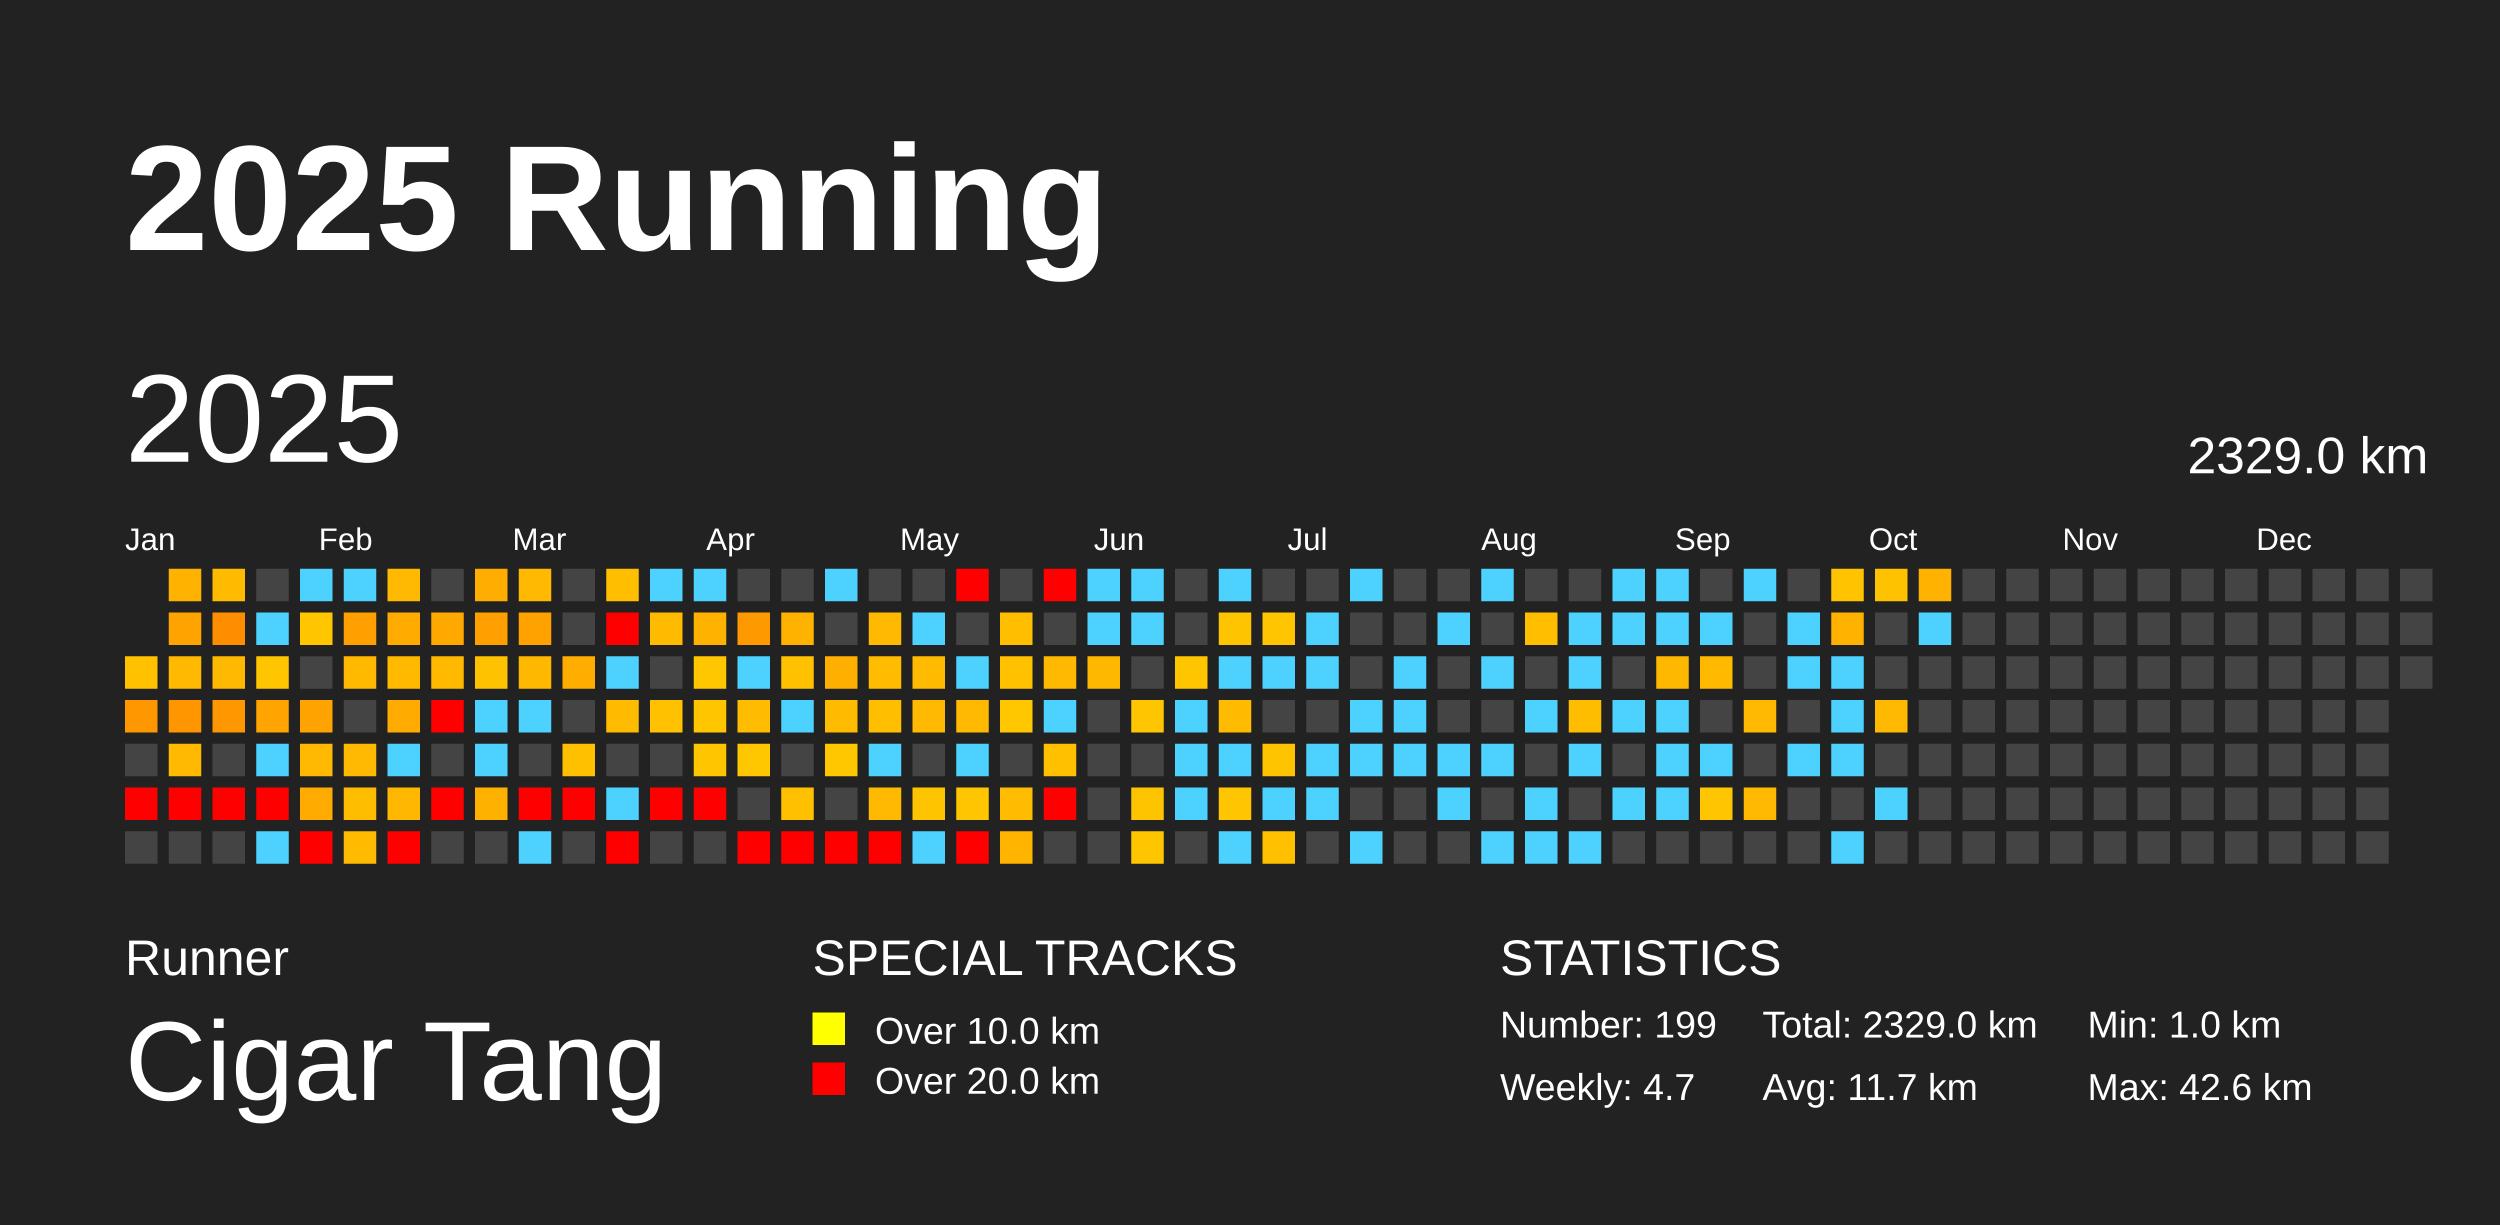
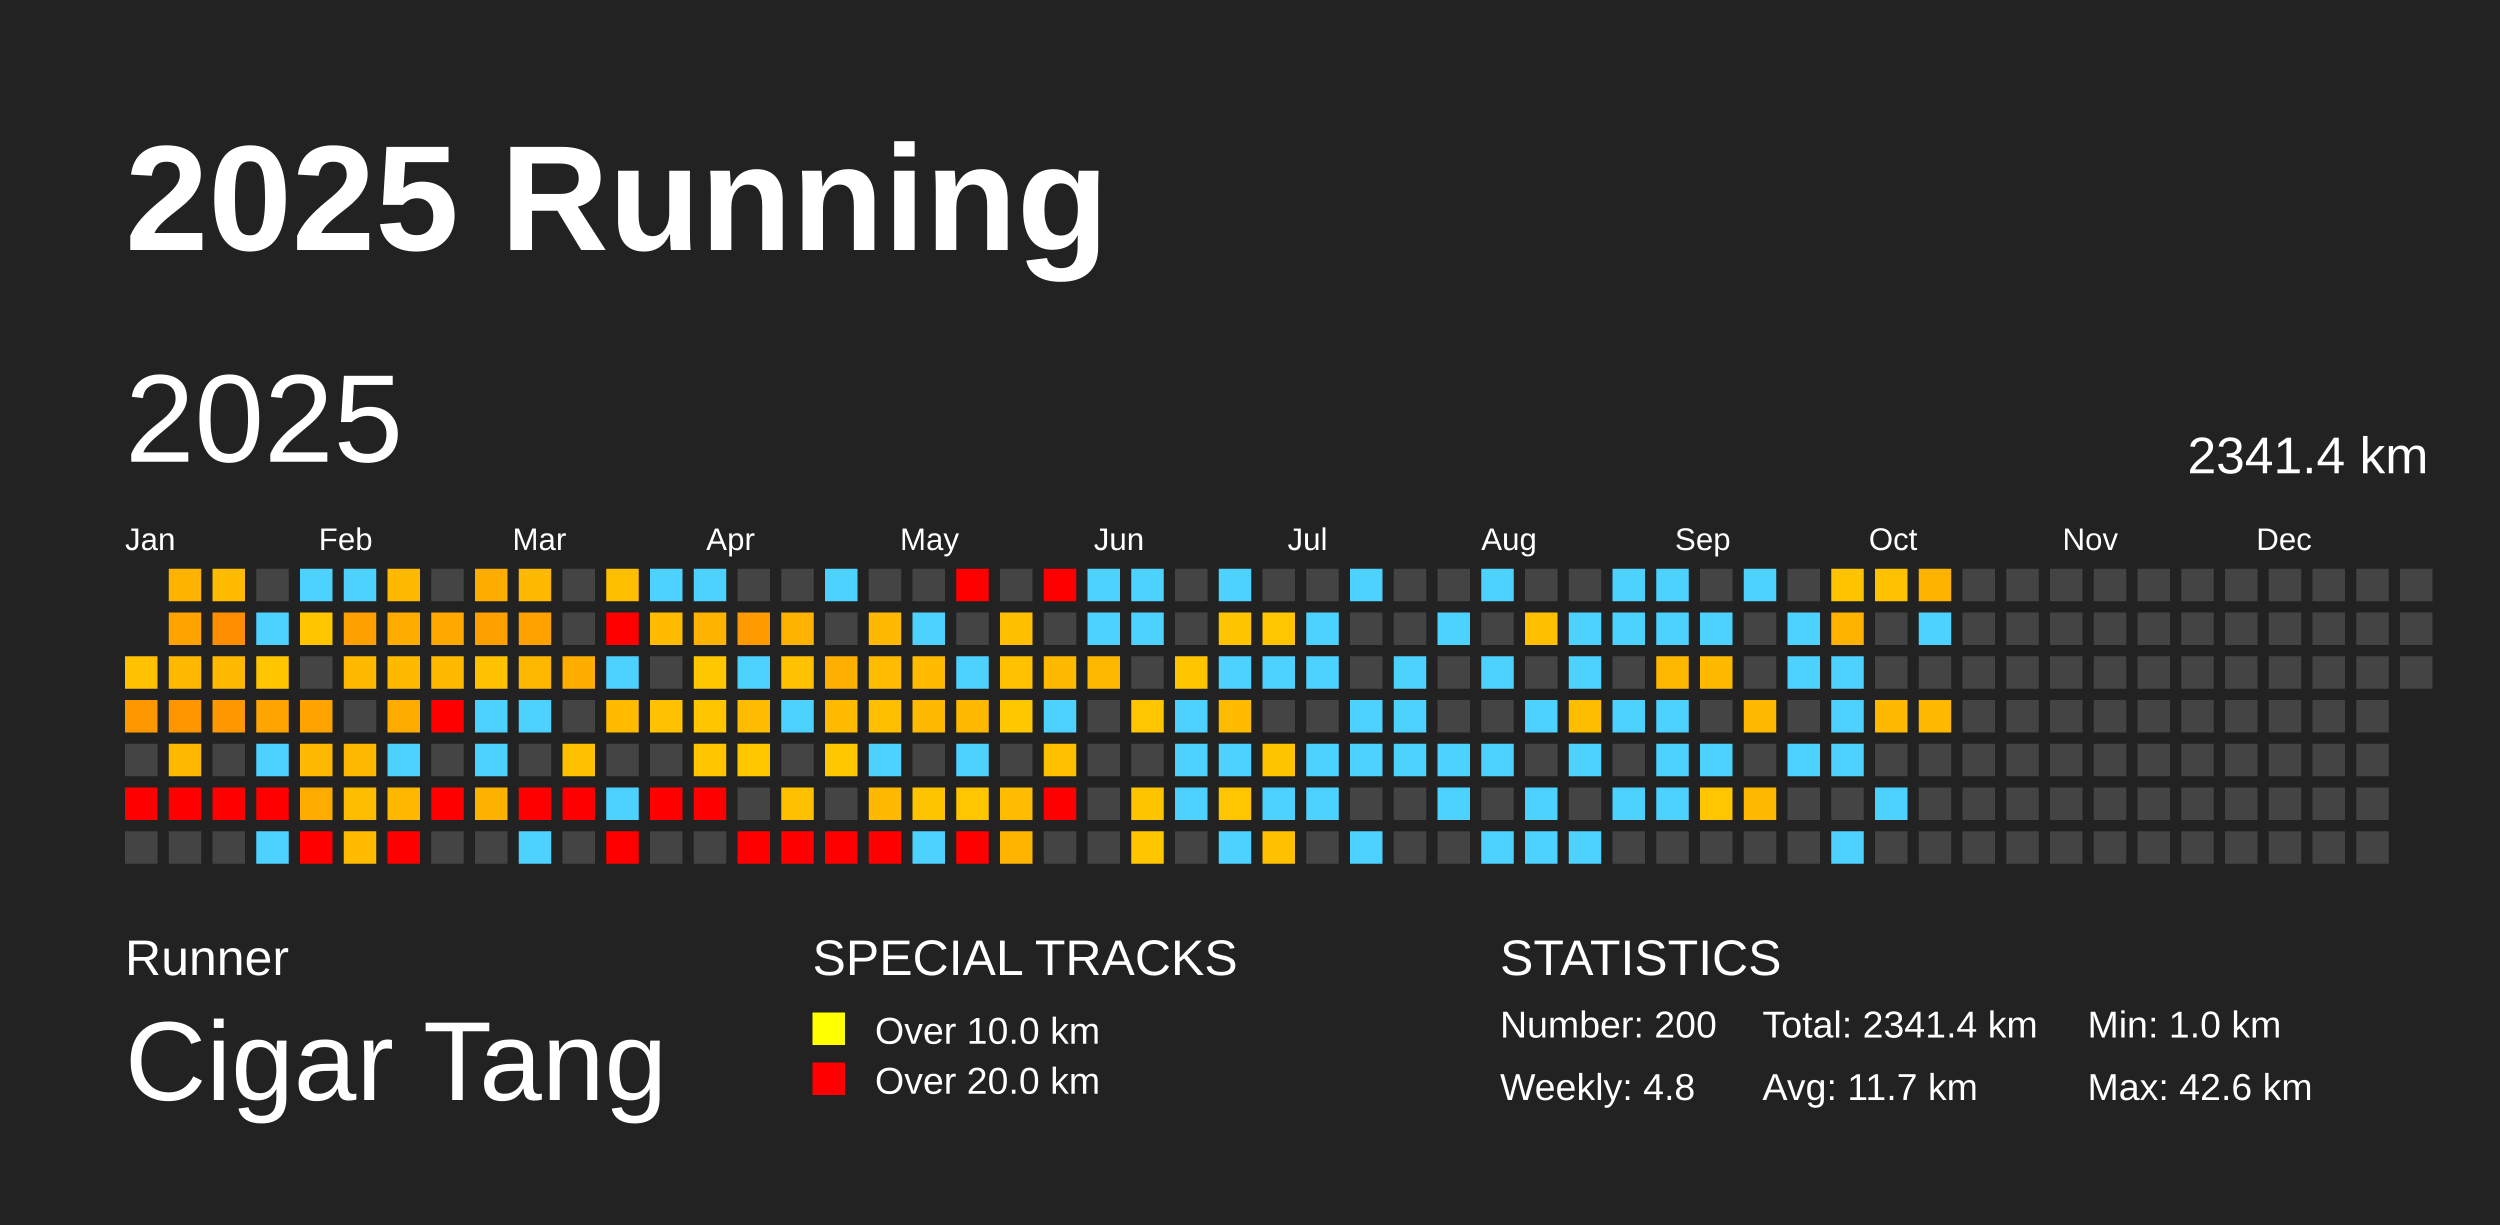
<svg xmlns="http://www.w3.org/2000/svg" baseProfile="full" height="98mm" version="1.1" viewBox="0,0,200,98" width="200mm">
  <defs />
  <rect fill="#222222" height="98" width="200" x="0" y="0" />
  <text fill="#FFFFFF" style="font-size:12px; font-family:Arial; font-weight:bold;" x="10" y="20">2025 Running</text>
  <text fill="#FFFFFF" style="font-size:4px; font-family:Arial" x="10" y="78">Runner</text>
  <text fill="#FFFFFF" style="font-size:9px; font-family:Arial" x="10" y="88">Cigar Tang</text>
  <text fill="#FFFFFF" style="font-size:4px; font-family:Arial" x="65" y="78">SPECIAL TRACKS</text>
  <rect fill="yellow" height="2.6" width="2.6" x="65" y="81" />
  <text fill="#FFFFFF" style="font-size:3px; font-family:Arial" x="70" y="83.5">Over 10.0 km</text>
  <rect fill="red" height="2.6" width="2.6" x="65" y="85" />
  <text fill="#FFFFFF" style="font-size:3px; font-family:Arial" x="70" y="87.5">Over 20.0 km</text>
  <text fill="#FFFFFF" style="font-size:4px; font-family:Arial" x="120" y="78">STATISTICS</text>
-   <text fill="#FFFFFF" style="font-size:3px; font-family:Arial" x="120" y="83">Number: 199</text>
-   <text fill="#FFFFFF" style="font-size:3px; font-family:Arial" x="120" y="88">Weekly: 4.7</text>
-   <text fill="#FFFFFF" style="font-size:3px; font-family:Arial" x="141" y="83">Total: 2329.0 km</text>
+   <text fill="#FFFFFF" style="font-size:3px; font-family:Arial" x="120" y="83">Number: 200</text>
+   <text fill="#FFFFFF" style="font-size:3px; font-family:Arial" x="120" y="88">Weekly: 4.8</text>
+   <text fill="#FFFFFF" style="font-size:3px; font-family:Arial" x="141" y="83">Total: 2341.4 km</text>
  <text fill="#FFFFFF" style="font-size:3px; font-family:Arial" x="141" y="88">Avg: 11.7 km</text>
  <text fill="#FFFFFF" style="font-size:3px; font-family:Arial" x="167" y="83">Min: 1.0 km</text>
  <text fill="#FFFFFF" style="font-size:3px; font-family:Arial" x="167" y="88">Max: 42.6 km</text>
  <text dominant-baseline="hanging" fill="#FFFFFF" style="font-size:10.0px; font-family:Arial;" x="10" y="30">2025</text>
-   <text dominant-baseline="hanging" fill="#FFFFFF" style="font-size:4.125px; font-family:Arial;" x="175" y="35">2329.0 km</text>
+   <text dominant-baseline="hanging" fill="#FFFFFF" style="font-size:4.125px; font-family:Arial;" x="175" y="35">2341.4 km</text>
  <text fill="#FFFFFF" style="font-size:2.5px; font-family:Arial" x="10.0" y="44">Jan</text>
  <text fill="#FFFFFF" style="font-size:2.5px; font-family:Arial" x="25.5" y="44">Feb</text>
  <text fill="#FFFFFF" style="font-size:2.5px; font-family:Arial" x="41.0" y="44">Mar</text>
  <text fill="#FFFFFF" style="font-size:2.5px; font-family:Arial" x="56.5" y="44">Apr</text>
  <text fill="#FFFFFF" style="font-size:2.5px; font-family:Arial" x="72.0" y="44">May</text>
  <text fill="#FFFFFF" style="font-size:2.5px; font-family:Arial" x="87.5" y="44">Jun</text>
  <text fill="#FFFFFF" style="font-size:2.5px; font-family:Arial" x="103.0" y="44">Jul</text>
  <text fill="#FFFFFF" style="font-size:2.5px; font-family:Arial" x="118.5" y="44">Aug</text>
  <text fill="#FFFFFF" style="font-size:2.5px; font-family:Arial" x="134.0" y="44">Sep</text>
  <text fill="#FFFFFF" style="font-size:2.5px; font-family:Arial" x="149.5" y="44">Oct</text>
  <text fill="#FFFFFF" style="font-size:2.5px; font-family:Arial" x="165.0" y="44">Nov</text>
  <text fill="#FFFFFF" style="font-size:2.5px; font-family:Arial" x="180.5" y="44">Dec</text>
  <rect fill="#ffc100" height="2.6" width="2.6" x="10.0" y="52.5" />
  <rect fill="#ff9700" height="2.6" width="2.6" x="10.0" y="56.0" />
  <rect fill="#444444" height="2.6" width="2.6" x="10.0" y="59.5" />
  <rect fill="red" height="2.6" width="2.6" x="10.0" y="63.0" />
  <rect fill="#444444" height="2.6" width="2.6" x="10.0" y="66.5" />
  <rect fill="#ffb300" height="2.6" width="2.6" x="13.5" y="45.5" />
  <rect fill="#ffa300" height="2.6" width="2.6" x="13.5" y="49.0" />
  <rect fill="#ffb900" height="2.6" width="2.6" x="13.5" y="52.5" />
  <rect fill="#ff9600" height="2.6" width="2.6" x="13.5" y="56.0" />
  <rect fill="#ffb900" height="2.6" width="2.6" x="13.5" y="59.5" />
  <rect fill="red" height="2.6" width="2.6" x="13.5" y="63.0" />
  <rect fill="#444444" height="2.6" width="2.6" x="13.5" y="66.5" />
  <rect fill="#ffbb00" height="2.6" width="2.6" x="17.0" y="45.5" />
  <rect fill="#ff8d00" height="2.6" width="2.6" x="17.0" y="49.0" />
  <rect fill="#ffb900" height="2.6" width="2.6" x="17.0" y="52.5" />
  <rect fill="#ff9700" height="2.6" width="2.6" x="17.0" y="56.0" />
  <rect fill="#444444" height="2.6" width="2.6" x="17.0" y="59.5" />
  <rect fill="red" height="2.6" width="2.6" x="17.0" y="63.0" />
  <rect fill="#444444" height="2.6" width="2.6" x="17.0" y="66.5" />
  <rect fill="#444444" height="2.6" width="2.6" x="20.5" y="45.5" />
  <rect fill="#4dd2ff" height="2.6" width="2.6" x="20.5" y="49.0" />
  <rect fill="#ffc600" height="2.6" width="2.6" x="20.5" y="52.5" />
  <rect fill="#ffa400" height="2.6" width="2.6" x="20.5" y="56.0" />
  <rect fill="#4dd2ff" height="2.6" width="2.6" x="20.5" y="59.5" />
  <rect fill="red" height="2.6" width="2.6" x="20.5" y="63.0" />
  <rect fill="#4dd2ff" height="2.6" width="2.6" x="20.5" y="66.5" />
  <rect fill="#4dd2ff" height="2.6" width="2.6" x="24.0" y="45.5" />
  <rect fill="#ffc600" height="2.6" width="2.6" x="24.0" y="49.0" />
  <rect fill="#444444" height="2.6" width="2.6" x="24.0" y="52.5" />
  <rect fill="#ffa300" height="2.6" width="2.6" x="24.0" y="56.0" />
  <rect fill="#ffb900" height="2.6" width="2.6" x="24.0" y="59.5" />
  <rect fill="#ffab00" height="2.6" width="2.6" x="24.0" y="63.0" />
  <rect fill="red" height="2.6" width="2.6" x="24.0" y="66.5" />
  <rect fill="#4dd2ff" height="2.6" width="2.6" x="27.5" y="45.5" />
  <rect fill="#ff9f00" height="2.6" width="2.6" x="27.5" y="49.0" />
  <rect fill="#ffba00" height="2.6" width="2.6" x="27.5" y="52.5" />
  <rect fill="#444444" height="2.6" width="2.6" x="27.5" y="56.0" />
  <rect fill="#ffb900" height="2.6" width="2.6" x="27.5" y="59.5" />
  <rect fill="#ffbd00" height="2.6" width="2.6" x="27.5" y="63.0" />
  <rect fill="#ffbb00" height="2.6" width="2.6" x="27.5" y="66.5" />
  <rect fill="#ffb900" height="2.6" width="2.6" x="31.0" y="45.5" />
  <rect fill="#ffab00" height="2.6" width="2.6" x="31.0" y="49.0" />
  <rect fill="#ffba00" height="2.6" width="2.6" x="31.0" y="52.5" />
  <rect fill="#ffab00" height="2.6" width="2.6" x="31.0" y="56.0" />
  <rect fill="#4dd2ff" height="2.6" width="2.6" x="31.0" y="59.5" />
  <rect fill="#ffb700" height="2.6" width="2.6" x="31.0" y="63.0" />
  <rect fill="red" height="2.6" width="2.6" x="31.0" y="66.5" />
  <rect fill="#444444" height="2.6" width="2.6" x="34.5" y="45.5" />
  <rect fill="#ffa800" height="2.6" width="2.6" x="34.5" y="49.0" />
  <rect fill="#ffba00" height="2.6" width="2.6" x="34.5" y="52.5" />
  <rect fill="red" height="2.6" width="2.6" x="34.5" y="56.0" />
  <rect fill="#444444" height="2.6" width="2.6" x="34.5" y="59.5" />
  <rect fill="red" height="2.6" width="2.6" x="34.5" y="63.0" />
  <rect fill="#444444" height="2.6" width="2.6" x="34.5" y="66.5" />
  <rect fill="#ffad00" height="2.6" width="2.6" x="38.0" y="45.5" />
  <rect fill="#ffa000" height="2.6" width="2.6" x="38.0" y="49.0" />
  <rect fill="#ffc200" height="2.6" width="2.6" x="38.0" y="52.5" />
  <rect fill="#4dd2ff" height="2.6" width="2.6" x="38.0" y="56.0" />
  <rect fill="#4dd2ff" height="2.6" width="2.6" x="38.0" y="59.5" />
  <rect fill="#ffb100" height="2.6" width="2.6" x="38.0" y="63.0" />
  <rect fill="#444444" height="2.6" width="2.6" x="38.0" y="66.5" />
  <rect fill="#ffb900" height="2.6" width="2.6" x="41.5" y="45.5" />
  <rect fill="#ffa200" height="2.6" width="2.6" x="41.5" y="49.0" />
  <rect fill="#ffb800" height="2.6" width="2.6" x="41.5" y="52.5" />
  <rect fill="#4dd2ff" height="2.6" width="2.6" x="41.5" y="56.0" />
  <rect fill="#444444" height="2.6" width="2.6" x="41.5" y="59.5" />
  <rect fill="red" height="2.6" width="2.6" x="41.5" y="63.0" />
  <rect fill="#4dd2ff" height="2.6" width="2.6" x="41.5" y="66.5" />
  <rect fill="#444444" height="2.6" width="2.6" x="45.0" y="45.5" />
  <rect fill="#444444" height="2.6" width="2.6" x="45.0" y="49.0" />
  <rect fill="#ffae00" height="2.6" width="2.6" x="45.0" y="52.5" />
  <rect fill="#444444" height="2.6" width="2.6" x="45.0" y="56.0" />
  <rect fill="#ffc000" height="2.6" width="2.6" x="45.0" y="59.5" />
  <rect fill="red" height="2.6" width="2.6" x="45.0" y="63.0" />
  <rect fill="#444444" height="2.6" width="2.6" x="45.0" y="66.5" />
  <rect fill="#ffbe00" height="2.6" width="2.6" x="48.5" y="45.5" />
  <rect fill="red" height="2.6" width="2.6" x="48.5" y="49.0" />
  <rect fill="#4dd2ff" height="2.6" width="2.6" x="48.5" y="52.5" />
  <rect fill="#ffbb00" height="2.6" width="2.6" x="48.5" y="56.0" />
  <rect fill="#444444" height="2.6" width="2.6" x="48.5" y="59.5" />
  <rect fill="#4dd2ff" height="2.6" width="2.6" x="48.5" y="63.0" />
  <rect fill="red" height="2.6" width="2.6" x="48.5" y="66.5" />
  <rect fill="#4dd2ff" height="2.6" width="2.6" x="52.0" y="45.5" />
  <rect fill="#ffbb00" height="2.6" width="2.6" x="52.0" y="49.0" />
  <rect fill="#444444" height="2.6" width="2.6" x="52.0" y="52.5" />
  <rect fill="#ffc100" height="2.6" width="2.6" x="52.0" y="56.0" />
  <rect fill="#444444" height="2.6" width="2.6" x="52.0" y="59.5" />
  <rect fill="red" height="2.6" width="2.6" x="52.0" y="63.0" />
  <rect fill="#444444" height="2.6" width="2.6" x="52.0" y="66.5" />
  <rect fill="#4dd2ff" height="2.6" width="2.6" x="55.5" y="45.5" />
  <rect fill="#ffb300" height="2.6" width="2.6" x="55.5" y="49.0" />
  <rect fill="#ffc700" height="2.6" width="2.6" x="55.5" y="52.5" />
  <rect fill="#ffc600" height="2.6" width="2.6" x="55.5" y="56.0" />
  <rect fill="#ffc600" height="2.6" width="2.6" x="55.5" y="59.5" />
  <rect fill="red" height="2.6" width="2.6" x="55.5" y="63.0" />
  <rect fill="#444444" height="2.6" width="2.6" x="55.5" y="66.5" />
  <rect fill="#444444" height="2.6" width="2.6" x="59.0" y="45.5" />
  <rect fill="#ff9900" height="2.6" width="2.6" x="59.0" y="49.0" />
  <rect fill="#4dd2ff" height="2.6" width="2.6" x="59.0" y="52.5" />
  <rect fill="#ffbc00" height="2.6" width="2.6" x="59.0" y="56.0" />
  <rect fill="#ffc700" height="2.6" width="2.6" x="59.0" y="59.5" />
  <rect fill="#444444" height="2.6" width="2.6" x="59.0" y="63.0" />
  <rect fill="red" height="2.6" width="2.6" x="59.0" y="66.5" />
  <rect fill="#444444" height="2.6" width="2.6" x="62.5" y="45.5" />
  <rect fill="#ffb200" height="2.6" width="2.6" x="62.5" y="49.0" />
  <rect fill="#ffc100" height="2.6" width="2.6" x="62.5" y="52.5" />
  <rect fill="#4dd2ff" height="2.6" width="2.6" x="62.5" y="56.0" />
  <rect fill="#444444" height="2.6" width="2.6" x="62.5" y="59.5" />
  <rect fill="#ffc000" height="2.6" width="2.6" x="62.5" y="63.0" />
  <rect fill="red" height="2.6" width="2.6" x="62.5" y="66.5" />
  <rect fill="#4dd2ff" height="2.6" width="2.6" x="66.0" y="45.5" />
  <rect fill="#444444" height="2.6" width="2.6" x="66.0" y="49.0" />
  <rect fill="#ffaf00" height="2.6" width="2.6" x="66.0" y="52.5" />
  <rect fill="#ffbb00" height="2.6" width="2.6" x="66.0" y="56.0" />
  <rect fill="#ffc700" height="2.6" width="2.6" x="66.0" y="59.5" />
  <rect fill="#444444" height="2.6" width="2.6" x="66.0" y="63.0" />
  <rect fill="red" height="2.6" width="2.6" x="66.0" y="66.5" />
  <rect fill="#444444" height="2.6" width="2.6" x="69.5" y="45.5" />
  <rect fill="#ffb900" height="2.6" width="2.6" x="69.5" y="49.0" />
  <rect fill="#ffbc00" height="2.6" width="2.6" x="69.5" y="52.5" />
  <rect fill="#ffbe00" height="2.6" width="2.6" x="69.5" y="56.0" />
  <rect fill="#4dd2ff" height="2.6" width="2.6" x="69.5" y="59.5" />
  <rect fill="#ffb900" height="2.6" width="2.6" x="69.5" y="63.0" />
  <rect fill="red" height="2.6" width="2.6" x="69.5" y="66.5" />
  <rect fill="#444444" height="2.6" width="2.6" x="73.0" y="45.5" />
  <rect fill="#4dd2ff" height="2.6" width="2.6" x="73.0" y="49.0" />
  <rect fill="#ffbb00" height="2.6" width="2.6" x="73.0" y="52.5" />
  <rect fill="#ffb900" height="2.6" width="2.6" x="73.0" y="56.0" />
  <rect fill="#444444" height="2.6" width="2.6" x="73.0" y="59.5" />
  <rect fill="#ffc400" height="2.6" width="2.6" x="73.0" y="63.0" />
  <rect fill="#4dd2ff" height="2.6" width="2.6" x="73.0" y="66.5" />
  <rect fill="red" height="2.6" width="2.6" x="76.5" y="45.5" />
  <rect fill="#444444" height="2.6" width="2.6" x="76.5" y="49.0" />
  <rect fill="#4dd2ff" height="2.6" width="2.6" x="76.5" y="52.5" />
  <rect fill="#ffb900" height="2.6" width="2.6" x="76.5" y="56.0" />
  <rect fill="#4dd2ff" height="2.6" width="2.6" x="76.5" y="59.5" />
  <rect fill="#ffc500" height="2.6" width="2.6" x="76.5" y="63.0" />
  <rect fill="red" height="2.6" width="2.6" x="76.5" y="66.5" />
  <rect fill="#444444" height="2.6" width="2.6" x="80.0" y="45.5" />
  <rect fill="#ffbf00" height="2.6" width="2.6" x="80.0" y="49.0" />
  <rect fill="#ffc100" height="2.6" width="2.6" x="80.0" y="52.5" />
  <rect fill="#ffc700" height="2.6" width="2.6" x="80.0" y="56.0" />
  <rect fill="#444444" height="2.6" width="2.6" x="80.0" y="59.5" />
  <rect fill="#ffbc00" height="2.6" width="2.6" x="80.0" y="63.0" />
  <rect fill="#ffb500" height="2.6" width="2.6" x="80.0" y="66.5" />
  <rect fill="red" height="2.6" width="2.6" x="83.5" y="45.5" />
  <rect fill="#444444" height="2.6" width="2.6" x="83.5" y="49.0" />
  <rect fill="#ffb900" height="2.6" width="2.6" x="83.5" y="52.5" />
  <rect fill="#4dd2ff" height="2.6" width="2.6" x="83.5" y="56.0" />
  <rect fill="#ffc000" height="2.6" width="2.6" x="83.5" y="59.5" />
  <rect fill="red" height="2.6" width="2.6" x="83.5" y="63.0" />
  <rect fill="#444444" height="2.6" width="2.6" x="83.5" y="66.5" />
  <rect fill="#4dd2ff" height="2.6" width="2.6" x="87.0" y="45.5" />
  <rect fill="#4dd2ff" height="2.6" width="2.6" x="87.0" y="49.0" />
  <rect fill="#ffb800" height="2.6" width="2.6" x="87.0" y="52.5" />
  <rect fill="#444444" height="2.6" width="2.6" x="87.0" y="56.0" />
  <rect fill="#444444" height="2.6" width="2.6" x="87.0" y="59.5" />
  <rect fill="#444444" height="2.6" width="2.6" x="87.0" y="63.0" />
  <rect fill="#444444" height="2.6" width="2.6" x="87.0" y="66.5" />
  <rect fill="#4dd2ff" height="2.6" width="2.6" x="90.5" y="45.5" />
  <rect fill="#4dd2ff" height="2.6" width="2.6" x="90.5" y="49.0" />
  <rect fill="#444444" height="2.6" width="2.6" x="90.5" y="52.5" />
  <rect fill="#ffc500" height="2.6" width="2.6" x="90.5" y="56.0" />
  <rect fill="#444444" height="2.6" width="2.6" x="90.5" y="59.5" />
  <rect fill="#ffc400" height="2.6" width="2.6" x="90.5" y="63.0" />
  <rect fill="#ffc600" height="2.6" width="2.6" x="90.5" y="66.5" />
  <rect fill="#444444" height="2.6" width="2.6" x="94.0" y="45.5" />
  <rect fill="#444444" height="2.6" width="2.6" x="94.0" y="49.0" />
  <rect fill="#ffc600" height="2.6" width="2.6" x="94.0" y="52.5" />
  <rect fill="#4dd2ff" height="2.6" width="2.6" x="94.0" y="56.0" />
  <rect fill="#4dd2ff" height="2.6" width="2.6" x="94.0" y="59.5" />
  <rect fill="#4dd2ff" height="2.6" width="2.6" x="94.0" y="63.0" />
  <rect fill="#444444" height="2.6" width="2.6" x="94.0" y="66.5" />
  <rect fill="#4dd2ff" height="2.6" width="2.6" x="97.5" y="45.5" />
  <rect fill="#ffc400" height="2.6" width="2.6" x="97.5" y="49.0" />
  <rect fill="#4dd2ff" height="2.6" width="2.6" x="97.5" y="52.5" />
  <rect fill="#ffbb00" height="2.6" width="2.6" x="97.5" y="56.0" />
  <rect fill="#4dd2ff" height="2.6" width="2.6" x="97.5" y="59.5" />
  <rect fill="#ffc500" height="2.6" width="2.6" x="97.5" y="63.0" />
  <rect fill="#4dd2ff" height="2.6" width="2.6" x="97.5" y="66.5" />
  <rect fill="#444444" height="2.6" width="2.6" x="101.0" y="45.5" />
  <rect fill="#ffc500" height="2.6" width="2.6" x="101.0" y="49.0" />
  <rect fill="#4dd2ff" height="2.6" width="2.6" x="101.0" y="52.5" />
  <rect fill="#444444" height="2.6" width="2.6" x="101.0" y="56.0" />
  <rect fill="#ffc400" height="2.6" width="2.6" x="101.0" y="59.5" />
  <rect fill="#4dd2ff" height="2.6" width="2.6" x="101.0" y="63.0" />
  <rect fill="#ffc000" height="2.6" width="2.6" x="101.0" y="66.5" />
  <rect fill="#444444" height="2.6" width="2.6" x="104.5" y="45.5" />
  <rect fill="#4dd2ff" height="2.6" width="2.6" x="104.5" y="49.0" />
  <rect fill="#4dd2ff" height="2.6" width="2.6" x="104.5" y="52.5" />
  <rect fill="#444444" height="2.6" width="2.6" x="104.5" y="56.0" />
  <rect fill="#4dd2ff" height="2.6" width="2.6" x="104.5" y="59.5" />
  <rect fill="#4dd2ff" height="2.6" width="2.6" x="104.5" y="63.0" />
  <rect fill="#444444" height="2.6" width="2.6" x="104.5" y="66.5" />
  <rect fill="#4dd2ff" height="2.6" width="2.6" x="108.0" y="45.5" />
  <rect fill="#444444" height="2.6" width="2.6" x="108.0" y="49.0" />
  <rect fill="#444444" height="2.6" width="2.6" x="108.0" y="52.5" />
  <rect fill="#4dd2ff" height="2.6" width="2.6" x="108.0" y="56.0" />
  <rect fill="#4dd2ff" height="2.6" width="2.6" x="108.0" y="59.5" />
  <rect fill="#444444" height="2.6" width="2.6" x="108.0" y="63.0" />
  <rect fill="#4dd2ff" height="2.6" width="2.6" x="108.0" y="66.5" />
  <rect fill="#444444" height="2.6" width="2.6" x="111.5" y="45.5" />
  <rect fill="#444444" height="2.6" width="2.6" x="111.5" y="49.0" />
  <rect fill="#4dd2ff" height="2.6" width="2.6" x="111.5" y="52.5" />
  <rect fill="#4dd2ff" height="2.6" width="2.6" x="111.5" y="56.0" />
  <rect fill="#4dd2ff" height="2.6" width="2.6" x="111.5" y="59.5" />
  <rect fill="#444444" height="2.6" width="2.6" x="111.5" y="63.0" />
  <rect fill="#444444" height="2.6" width="2.6" x="111.5" y="66.5" />
  <rect fill="#444444" height="2.6" width="2.6" x="115.0" y="45.5" />
  <rect fill="#4dd2ff" height="2.6" width="2.6" x="115.0" y="49.0" />
  <rect fill="#444444" height="2.6" width="2.6" x="115.0" y="52.5" />
  <rect fill="#444444" height="2.6" width="2.6" x="115.0" y="56.0" />
  <rect fill="#4dd2ff" height="2.6" width="2.6" x="115.0" y="59.5" />
  <rect fill="#4dd2ff" height="2.6" width="2.6" x="115.0" y="63.0" />
  <rect fill="#444444" height="2.6" width="2.6" x="115.0" y="66.5" />
  <rect fill="#4dd2ff" height="2.6" width="2.6" x="118.5" y="45.5" />
  <rect fill="#444444" height="2.6" width="2.6" x="118.5" y="49.0" />
  <rect fill="#4dd2ff" height="2.6" width="2.6" x="118.5" y="52.5" />
  <rect fill="#444444" height="2.6" width="2.6" x="118.5" y="56.0" />
  <rect fill="#4dd2ff" height="2.6" width="2.6" x="118.5" y="59.5" />
  <rect fill="#444444" height="2.6" width="2.6" x="118.5" y="63.0" />
  <rect fill="#4dd2ff" height="2.6" width="2.6" x="118.5" y="66.5" />
  <rect fill="#444444" height="2.6" width="2.6" x="122.0" y="45.5" />
  <rect fill="#ffbf00" height="2.6" width="2.6" x="122.0" y="49.0" />
  <rect fill="#444444" height="2.6" width="2.6" x="122.0" y="52.5" />
  <rect fill="#4dd2ff" height="2.6" width="2.6" x="122.0" y="56.0" />
  <rect fill="#444444" height="2.6" width="2.6" x="122.0" y="59.5" />
  <rect fill="#4dd2ff" height="2.6" width="2.6" x="122.0" y="63.0" />
  <rect fill="#4dd2ff" height="2.6" width="2.6" x="122.0" y="66.5" />
  <rect fill="#444444" height="2.6" width="2.6" x="125.5" y="45.5" />
  <rect fill="#4dd2ff" height="2.6" width="2.6" x="125.5" y="49.0" />
  <rect fill="#4dd2ff" height="2.6" width="2.6" x="125.5" y="52.5" />
  <rect fill="#ffbd00" height="2.6" width="2.6" x="125.5" y="56.0" />
  <rect fill="#4dd2ff" height="2.6" width="2.6" x="125.5" y="59.5" />
  <rect fill="#444444" height="2.6" width="2.6" x="125.5" y="63.0" />
  <rect fill="#4dd2ff" height="2.6" width="2.6" x="125.5" y="66.5" />
  <rect fill="#4dd2ff" height="2.6" width="2.6" x="129.0" y="45.5" />
  <rect fill="#4dd2ff" height="2.6" width="2.6" x="129.0" y="49.0" />
  <rect fill="#444444" height="2.6" width="2.6" x="129.0" y="52.5" />
  <rect fill="#4dd2ff" height="2.6" width="2.6" x="129.0" y="56.0" />
  <rect fill="#444444" height="2.6" width="2.6" x="129.0" y="59.5" />
  <rect fill="#4dd2ff" height="2.6" width="2.6" x="129.0" y="63.0" />
  <rect fill="#444444" height="2.6" width="2.6" x="129.0" y="66.5" />
  <rect fill="#4dd2ff" height="2.6" width="2.6" x="132.5" y="45.5" />
  <rect fill="#4dd2ff" height="2.6" width="2.6" x="132.5" y="49.0" />
  <rect fill="#ffb800" height="2.6" width="2.6" x="132.5" y="52.5" />
  <rect fill="#4dd2ff" height="2.6" width="2.6" x="132.5" y="56.0" />
  <rect fill="#4dd2ff" height="2.6" width="2.6" x="132.5" y="59.5" />
  <rect fill="#4dd2ff" height="2.6" width="2.6" x="132.5" y="63.0" />
  <rect fill="#444444" height="2.6" width="2.6" x="132.5" y="66.5" />
  <rect fill="#444444" height="2.6" width="2.6" x="136.0" y="45.5" />
  <rect fill="#4dd2ff" height="2.6" width="2.6" x="136.0" y="49.0" />
  <rect fill="#ffba00" height="2.6" width="2.6" x="136.0" y="52.5" />
  <rect fill="#444444" height="2.6" width="2.6" x="136.0" y="56.0" />
  <rect fill="#4dd2ff" height="2.6" width="2.6" x="136.0" y="59.5" />
  <rect fill="#ffc500" height="2.6" width="2.6" x="136.0" y="63.0" />
  <rect fill="#444444" height="2.6" width="2.6" x="136.0" y="66.5" />
  <rect fill="#4dd2ff" height="2.6" width="2.6" x="139.5" y="45.5" />
  <rect fill="#444444" height="2.6" width="2.6" x="139.5" y="49.0" />
  <rect fill="#444444" height="2.6" width="2.6" x="139.5" y="52.5" />
  <rect fill="#ffb900" height="2.6" width="2.6" x="139.5" y="56.0" />
  <rect fill="#444444" height="2.6" width="2.6" x="139.5" y="59.5" />
  <rect fill="#ffb900" height="2.6" width="2.6" x="139.5" y="63.0" />
  <rect fill="#444444" height="2.6" width="2.6" x="139.5" y="66.5" />
  <rect fill="#444444" height="2.6" width="2.6" x="143.0" y="45.5" />
  <rect fill="#4dd2ff" height="2.6" width="2.6" x="143.0" y="49.0" />
  <rect fill="#4dd2ff" height="2.6" width="2.6" x="143.0" y="52.5" />
  <rect fill="#444444" height="2.6" width="2.6" x="143.0" y="56.0" />
  <rect fill="#4dd2ff" height="2.6" width="2.6" x="143.0" y="59.5" />
  <rect fill="#444444" height="2.6" width="2.6" x="143.0" y="63.0" />
  <rect fill="#444444" height="2.6" width="2.6" x="143.0" y="66.5" />
  <rect fill="#ffc300" height="2.6" width="2.6" x="146.5" y="45.5" />
  <rect fill="#ffb200" height="2.6" width="2.6" x="146.5" y="49.0" />
  <rect fill="#4dd2ff" height="2.6" width="2.6" x="146.5" y="52.5" />
  <rect fill="#4dd2ff" height="2.6" width="2.6" x="146.5" y="56.0" />
  <rect fill="#4dd2ff" height="2.6" width="2.6" x="146.5" y="59.5" />
  <rect fill="#444444" height="2.6" width="2.6" x="146.5" y="63.0" />
  <rect fill="#4dd2ff" height="2.6" width="2.6" x="146.5" y="66.5" />
  <rect fill="#ffc200" height="2.6" width="2.6" x="150.0" y="45.5" />
  <rect fill="#444444" height="2.6" width="2.6" x="150.0" y="49.0" />
  <rect fill="#444444" height="2.6" width="2.6" x="150.0" y="52.5" />
  <rect fill="#ffb900" height="2.6" width="2.6" x="150.0" y="56.0" />
  <rect fill="#444444" height="2.6" width="2.6" x="150.0" y="59.5" />
  <rect fill="#4dd2ff" height="2.6" width="2.6" x="150.0" y="63.0" />
  <rect fill="#444444" height="2.6" width="2.6" x="150.0" y="66.5" />
  <rect fill="#ffb300" height="2.6" width="2.6" x="153.5" y="45.5" />
  <rect fill="#4dd2ff" height="2.6" width="2.6" x="153.5" y="49.0" />
  <rect fill="#444444" height="2.6" width="2.6" x="153.5" y="52.5" />
-   <rect fill="#444444" height="2.6" width="2.6" x="153.5" y="56.0" />
+   <rect fill="#ffb900" height="2.6" width="2.6" x="153.5" y="56.0" />
  <rect fill="#444444" height="2.6" width="2.6" x="153.5" y="59.5" />
  <rect fill="#444444" height="2.6" width="2.6" x="153.5" y="63.0" />
  <rect fill="#444444" height="2.6" width="2.6" x="153.5" y="66.5" />
  <rect fill="#444444" height="2.6" width="2.6" x="157.0" y="45.5" />
  <rect fill="#444444" height="2.6" width="2.6" x="157.0" y="49.0" />
  <rect fill="#444444" height="2.6" width="2.6" x="157.0" y="52.5" />
  <rect fill="#444444" height="2.6" width="2.6" x="157.0" y="56.0" />
  <rect fill="#444444" height="2.6" width="2.6" x="157.0" y="59.5" />
  <rect fill="#444444" height="2.6" width="2.6" x="157.0" y="63.0" />
  <rect fill="#444444" height="2.6" width="2.6" x="157.0" y="66.5" />
  <rect fill="#444444" height="2.6" width="2.6" x="160.5" y="45.5" />
  <rect fill="#444444" height="2.6" width="2.6" x="160.5" y="49.0" />
  <rect fill="#444444" height="2.6" width="2.6" x="160.5" y="52.5" />
  <rect fill="#444444" height="2.6" width="2.6" x="160.5" y="56.0" />
  <rect fill="#444444" height="2.6" width="2.6" x="160.5" y="59.5" />
  <rect fill="#444444" height="2.6" width="2.6" x="160.5" y="63.0" />
  <rect fill="#444444" height="2.6" width="2.6" x="160.5" y="66.5" />
  <rect fill="#444444" height="2.6" width="2.6" x="164.0" y="45.5" />
  <rect fill="#444444" height="2.6" width="2.6" x="164.0" y="49.0" />
  <rect fill="#444444" height="2.6" width="2.6" x="164.0" y="52.5" />
  <rect fill="#444444" height="2.6" width="2.6" x="164.0" y="56.0" />
  <rect fill="#444444" height="2.6" width="2.6" x="164.0" y="59.5" />
  <rect fill="#444444" height="2.6" width="2.6" x="164.0" y="63.0" />
  <rect fill="#444444" height="2.6" width="2.6" x="164.0" y="66.5" />
  <rect fill="#444444" height="2.6" width="2.6" x="167.5" y="45.5" />
  <rect fill="#444444" height="2.6" width="2.6" x="167.5" y="49.0" />
  <rect fill="#444444" height="2.6" width="2.6" x="167.5" y="52.5" />
  <rect fill="#444444" height="2.6" width="2.6" x="167.5" y="56.0" />
  <rect fill="#444444" height="2.6" width="2.6" x="167.5" y="59.5" />
  <rect fill="#444444" height="2.6" width="2.6" x="167.5" y="63.0" />
  <rect fill="#444444" height="2.6" width="2.6" x="167.5" y="66.5" />
  <rect fill="#444444" height="2.6" width="2.6" x="171.0" y="45.5" />
  <rect fill="#444444" height="2.6" width="2.6" x="171.0" y="49.0" />
  <rect fill="#444444" height="2.6" width="2.6" x="171.0" y="52.5" />
  <rect fill="#444444" height="2.6" width="2.6" x="171.0" y="56.0" />
  <rect fill="#444444" height="2.6" width="2.6" x="171.0" y="59.5" />
  <rect fill="#444444" height="2.6" width="2.6" x="171.0" y="63.0" />
  <rect fill="#444444" height="2.6" width="2.6" x="171.0" y="66.5" />
  <rect fill="#444444" height="2.6" width="2.6" x="174.5" y="45.5" />
  <rect fill="#444444" height="2.6" width="2.6" x="174.5" y="49.0" />
  <rect fill="#444444" height="2.6" width="2.6" x="174.5" y="52.5" />
  <rect fill="#444444" height="2.6" width="2.6" x="174.5" y="56.0" />
  <rect fill="#444444" height="2.6" width="2.6" x="174.5" y="59.5" />
  <rect fill="#444444" height="2.6" width="2.6" x="174.5" y="63.0" />
  <rect fill="#444444" height="2.6" width="2.6" x="174.5" y="66.5" />
  <rect fill="#444444" height="2.6" width="2.6" x="178.0" y="45.5" />
  <rect fill="#444444" height="2.6" width="2.6" x="178.0" y="49.0" />
  <rect fill="#444444" height="2.6" width="2.6" x="178.0" y="52.5" />
  <rect fill="#444444" height="2.6" width="2.6" x="178.0" y="56.0" />
  <rect fill="#444444" height="2.6" width="2.6" x="178.0" y="59.5" />
  <rect fill="#444444" height="2.6" width="2.6" x="178.0" y="63.0" />
  <rect fill="#444444" height="2.6" width="2.6" x="178.0" y="66.5" />
  <rect fill="#444444" height="2.6" width="2.6" x="181.5" y="45.5" />
  <rect fill="#444444" height="2.6" width="2.6" x="181.5" y="49.0" />
  <rect fill="#444444" height="2.6" width="2.6" x="181.5" y="52.5" />
  <rect fill="#444444" height="2.6" width="2.6" x="181.5" y="56.0" />
  <rect fill="#444444" height="2.6" width="2.6" x="181.5" y="59.5" />
  <rect fill="#444444" height="2.6" width="2.6" x="181.5" y="63.0" />
  <rect fill="#444444" height="2.6" width="2.6" x="181.5" y="66.5" />
  <rect fill="#444444" height="2.6" width="2.6" x="185.0" y="45.5" />
  <rect fill="#444444" height="2.6" width="2.6" x="185.0" y="49.0" />
  <rect fill="#444444" height="2.6" width="2.6" x="185.0" y="52.5" />
  <rect fill="#444444" height="2.6" width="2.6" x="185.0" y="56.0" />
  <rect fill="#444444" height="2.6" width="2.6" x="185.0" y="59.5" />
  <rect fill="#444444" height="2.6" width="2.6" x="185.0" y="63.0" />
  <rect fill="#444444" height="2.6" width="2.6" x="185.0" y="66.5" />
  <rect fill="#444444" height="2.6" width="2.6" x="188.5" y="45.5" />
  <rect fill="#444444" height="2.6" width="2.6" x="188.5" y="49.0" />
  <rect fill="#444444" height="2.6" width="2.6" x="188.5" y="52.5" />
  <rect fill="#444444" height="2.6" width="2.6" x="188.5" y="56.0" />
  <rect fill="#444444" height="2.6" width="2.6" x="188.5" y="59.5" />
  <rect fill="#444444" height="2.6" width="2.6" x="188.5" y="63.0" />
  <rect fill="#444444" height="2.6" width="2.6" x="188.5" y="66.5" />
  <rect fill="#444444" height="2.6" width="2.6" x="192.0" y="45.5" />
  <rect fill="#444444" height="2.6" width="2.6" x="192.0" y="49.0" />
  <rect fill="#444444" height="2.6" width="2.6" x="192.0" y="52.5" />
</svg>
